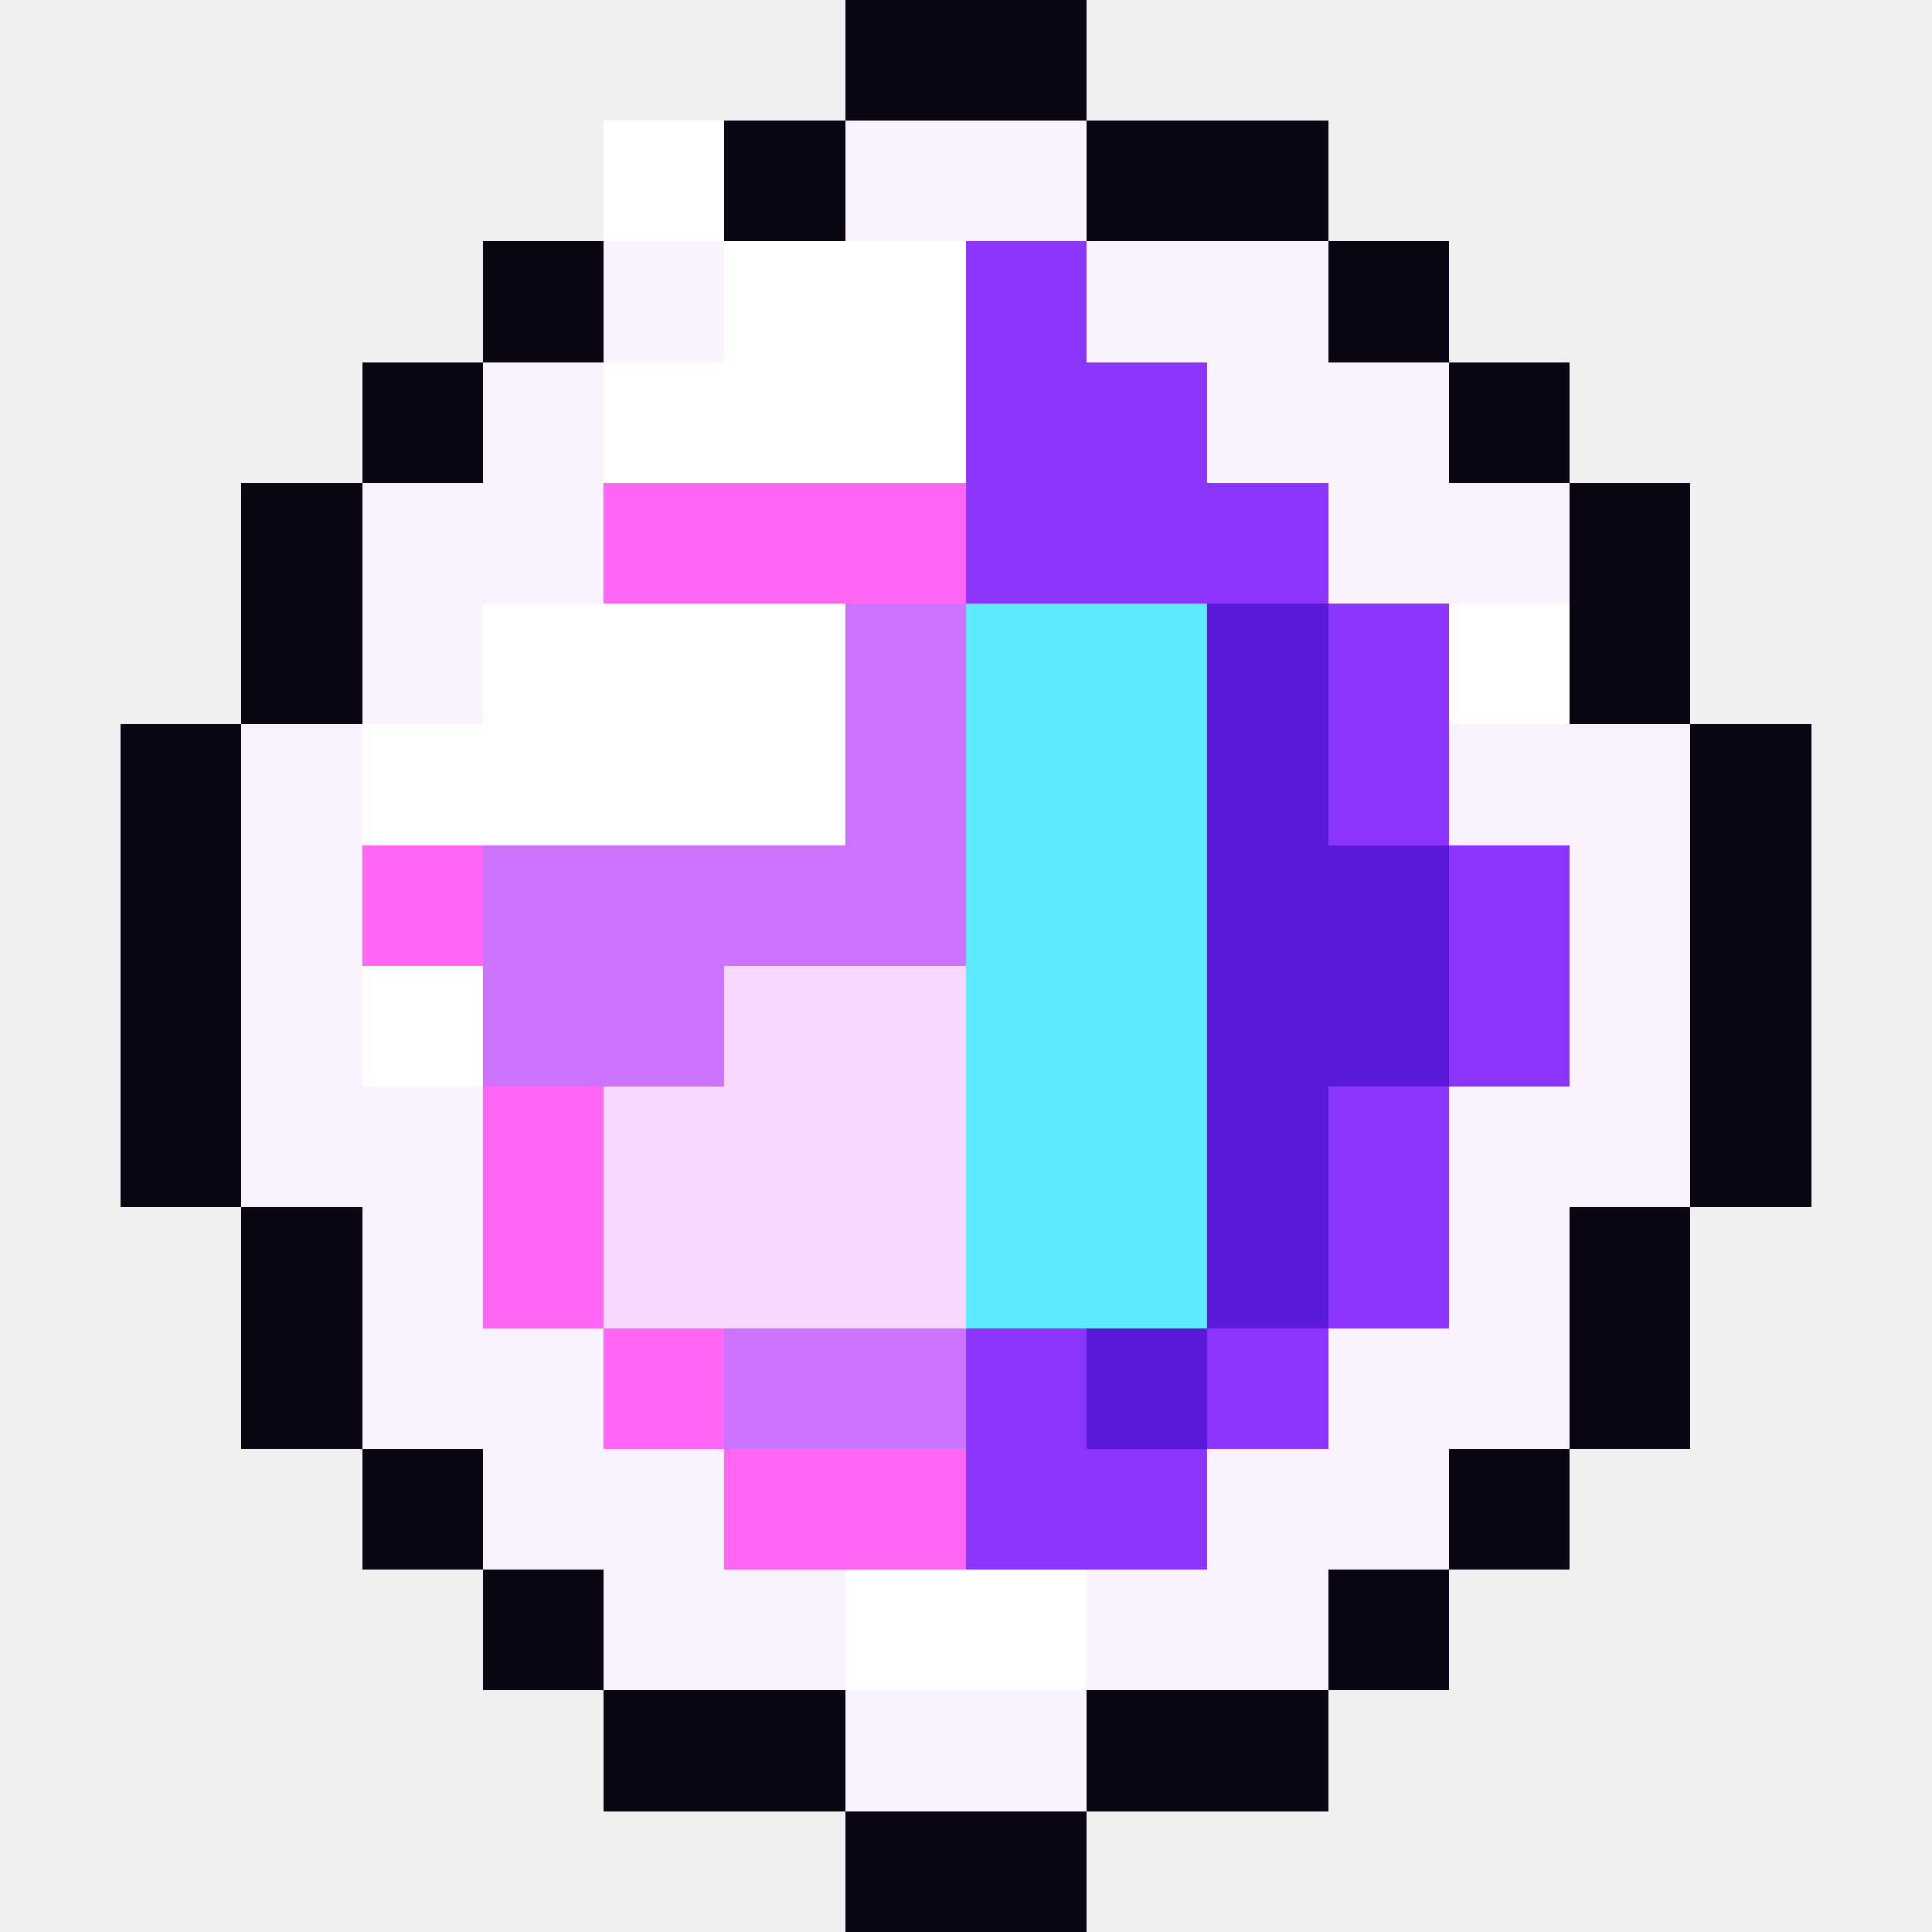
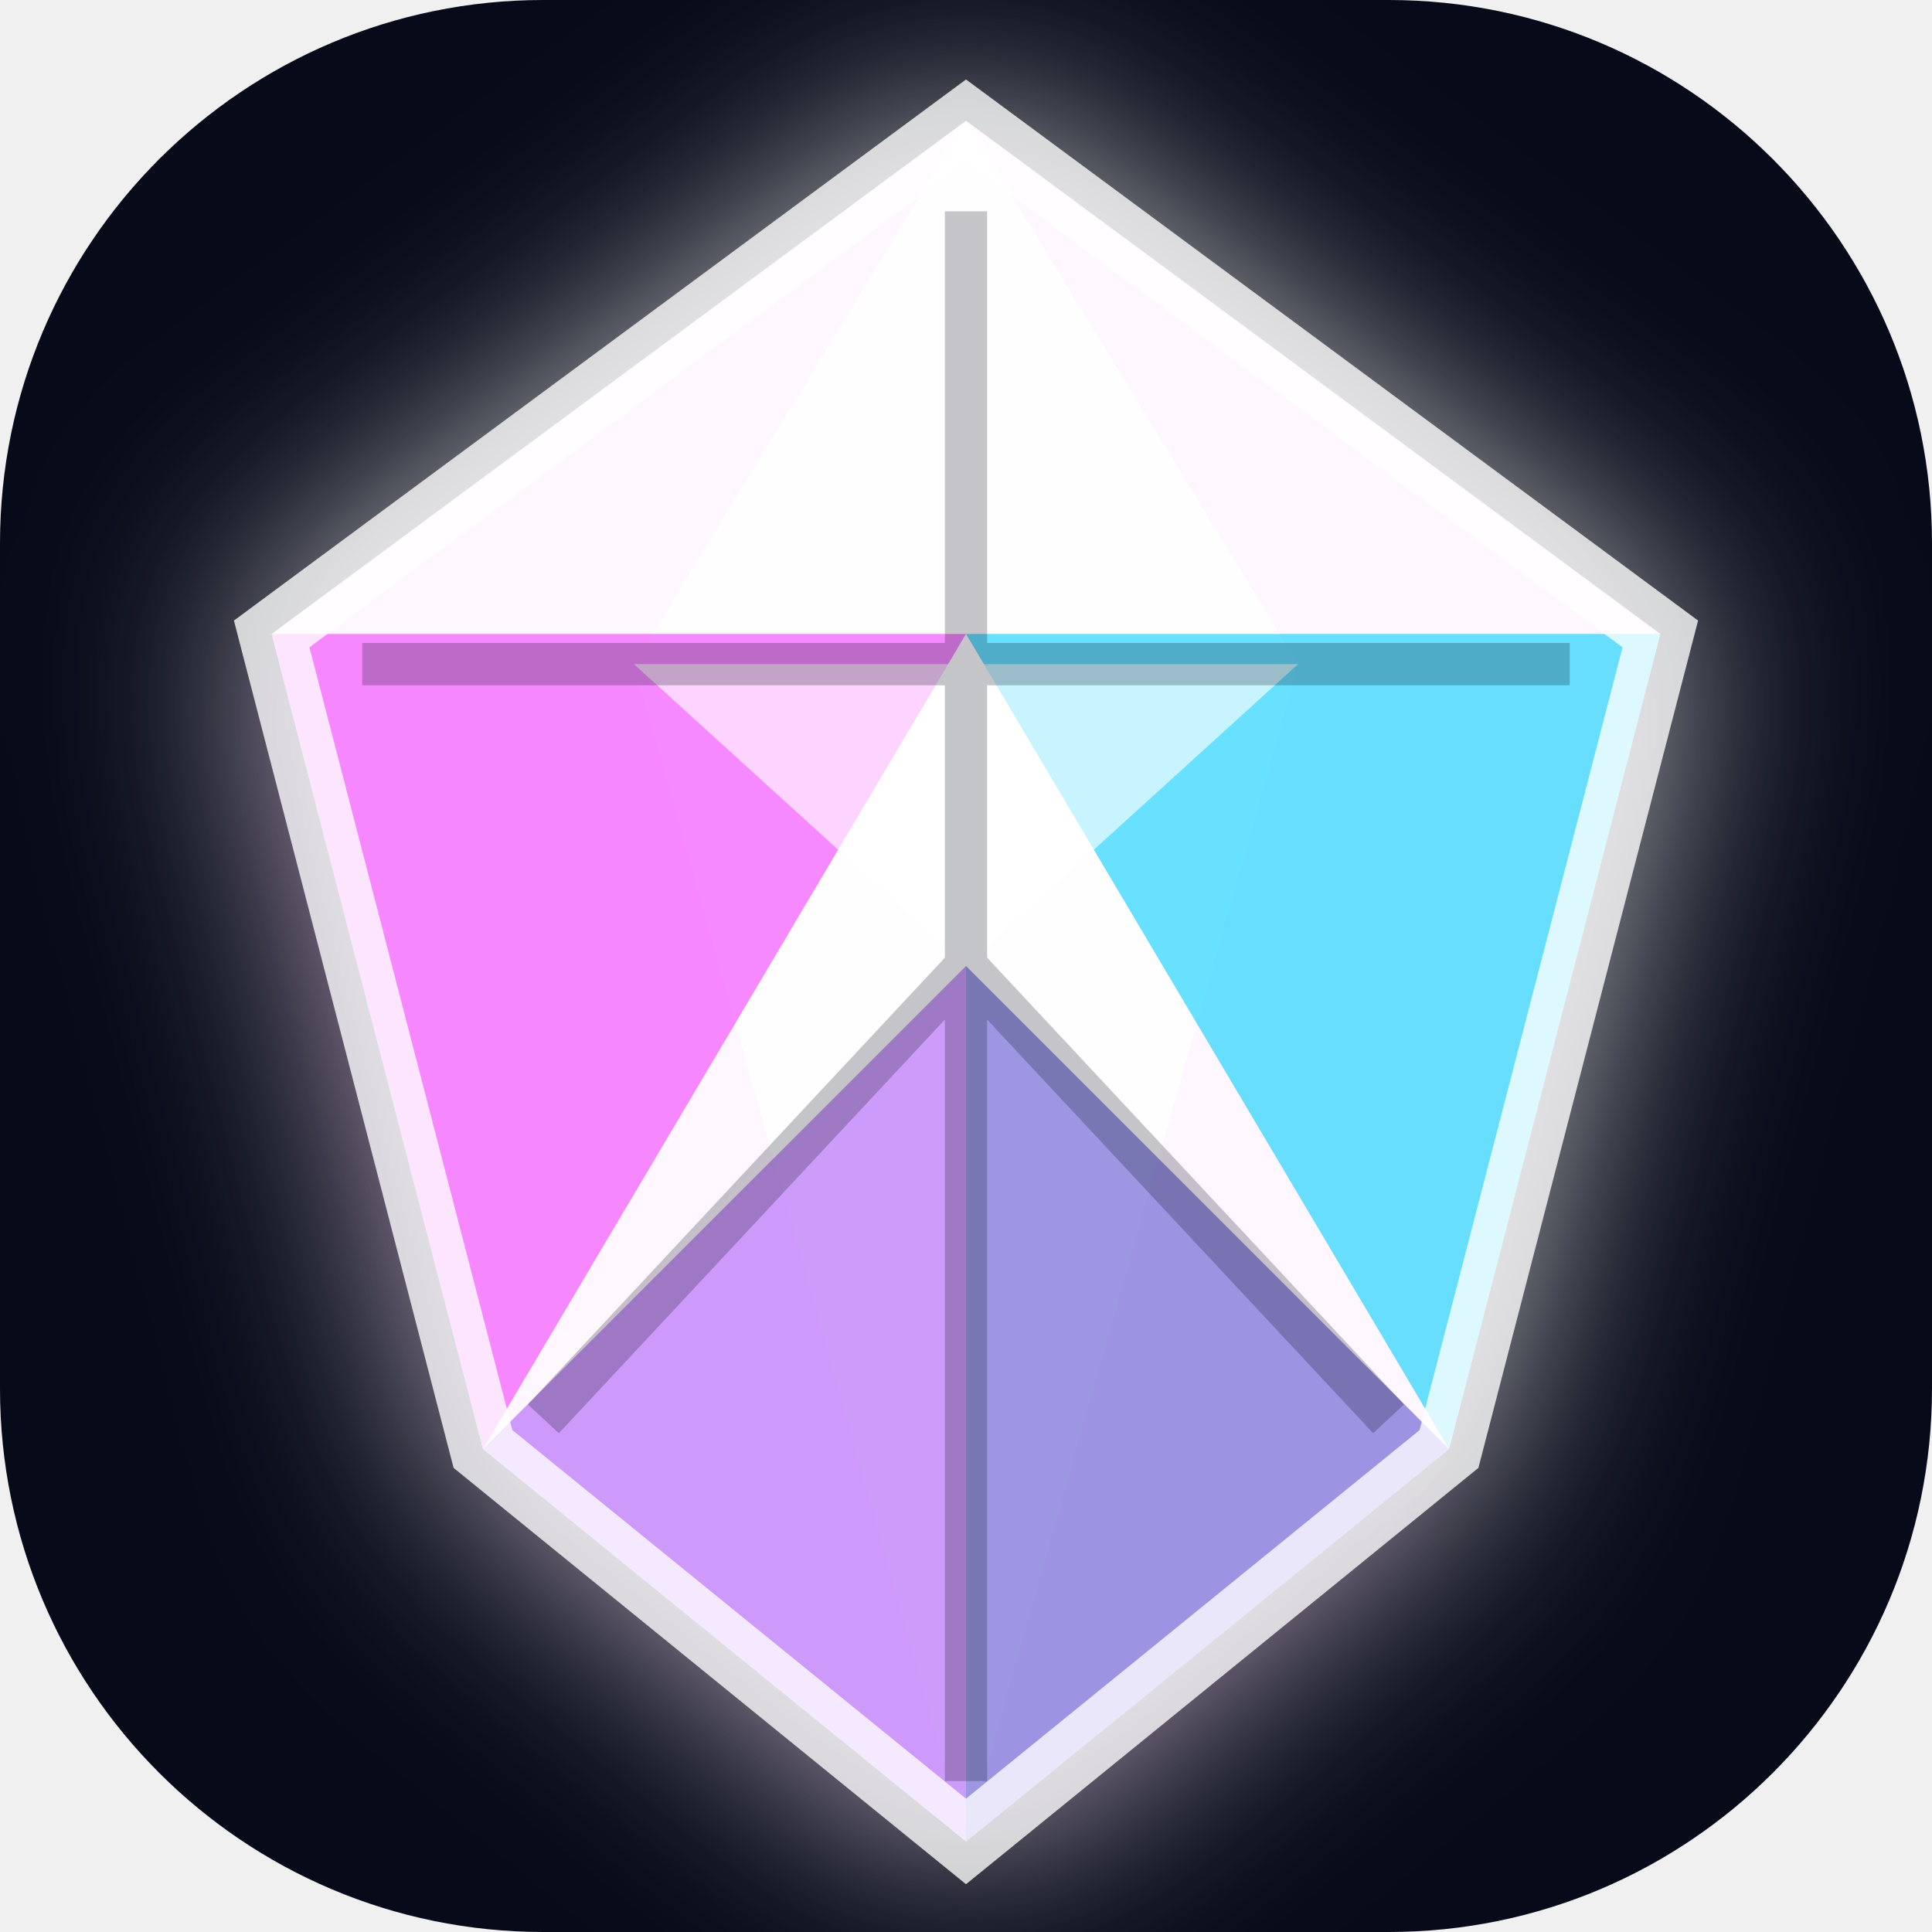
- <svg xmlns="http://www.w3.org/2000/svg" viewBox="0 0 16 16" shape-rendering="crispEdges">
-   <path fill="#0a0614" d="M7 0h2v1h2v1h1v1h1v1h1v2h1v4h-1v2h-1v1h-1v1h-1v1H9v1H7v-1H5v-1H4v-1H3v-1H2v-2H1V6h1V4h1V3h1V2h1V1h2z" />
-   <path fill="#fbf2ff" d="M7 1h2v1h2v1h1v1h1v2h1v4h-1v2h-1v1h-1v1H9v1H7v-1H5v-1H4v-1H3v-2H2V6h1V4h1V3h1V2h2z" />
-   <path fill="#ff66f3" d="M7 2h1v11H6v-1H5v-1H4V9H3V7h1V5h1V4h1V3h1z" />
-   <path fill="#cb72ff" d="M5 5h3v7H6v-1H5V9H4V7h1z" />
-   <path fill="#8b35ff" d="M8 2h1v1h1v1h1v1h1v2h1v2h-1v2h-1v1h-1v1H8z" />
-   <path fill="#5b19d8" d="M10 5h1v2h1v2h-1v2h-1v1H9V8h1z" />
-   <path fill="#ffffff" d="M6 2h2v2H5V3h1zM4 5h3v2H3V6h1zM7 13h2v1H7z" />
-   <path fill="#5deaff" d="M8 5h2v6H8z" />
-   <path fill="#f7d8ff" d="M6 8h2v3H5V9h1z" />
-   <path fill="#ffffff" d="M12 5h1v1h-1zM5 1h1v1H5zM3 8h1v1H3z" />
+ <svg xmlns="http://www.w3.org/2000/svg" viewBox="0 0 64 64">
+   <defs>
+     <linearGradient id="body" x1="10" y1="8" x2="54" y2="58">
+       <stop offset="0" stop-color="#fff7ff" />
+       <stop offset="0.18" stop-color="#ff57f0" />
+       <stop offset="0.48" stop-color="#8b5cf6" />
+       <stop offset="0.74" stop-color="#3b82f6" />
+       <stop offset="1" stop-color="#67e8f9" />
+     </linearGradient>
+     <linearGradient id="core" x1="20" y1="14" x2="42" y2="52">
+       <stop offset="0" stop-color="#ffffff" />
+       <stop offset="0.42" stop-color="#c084fc" />
+       <stop offset="1" stop-color="#4f46e5" />
+     </linearGradient>
+     <filter id="glow" x="-50%" y="-50%" width="200%" height="200%">
+       <feGaussianBlur stdDeviation="3.6" result="blur" />
+       <feColorMatrix in="blur" type="matrix" values="1 0 0 0 0.55  0 1 0 0 0.22  0 0 1 0 1  0 0 0 .72 0" />
+       <feMerge>
+         <feMergeNode />
+         <feMergeNode in="SourceGraphic" />
+       </feMerge>
+     </filter>
+   </defs>
+   <rect width="64" height="64" rx="18" fill="#070a18" />
+   <g filter="url(#glow)">
+     <path d="M32 4 55 21 48 48 32 61 16 48 9 21 32 4Z" fill="url(#body)" />
+     <path d="M32 4 43 22 32 61 21 22 32 4Z" fill="url(#core)" opacity=".86" />
+     <path d="M9 21h23L16 48 9 21Z" fill="#f35cff" opacity=".72" />
+     <path d="M55 21H32l16 27 7-27Z" fill="#2dd4ff" opacity=".72" />
+     <path d="M21 22h22L32 32 21 22Z" fill="#ffffff" opacity=".64" />
+     <path d="M32 32 48 48 32 61V32Z" fill="#4338ca" opacity=".52" />
+     <path d="M32 32 16 48 32 61V32Z" fill="#a855f7" opacity=".58" />
+     <path d="M32 4 55 21 48 48 32 61 16 48 9 21 32 4Z" fill="none" stroke="#fff" stroke-opacity=".78" stroke-width="2.2" />
+     <path d="M32 7v52M12 22h40M18 47l14-15 14 15" fill="none" stroke="#0b1020" stroke-opacity=".24" stroke-width="1.4" />
+   </g>
</svg>
